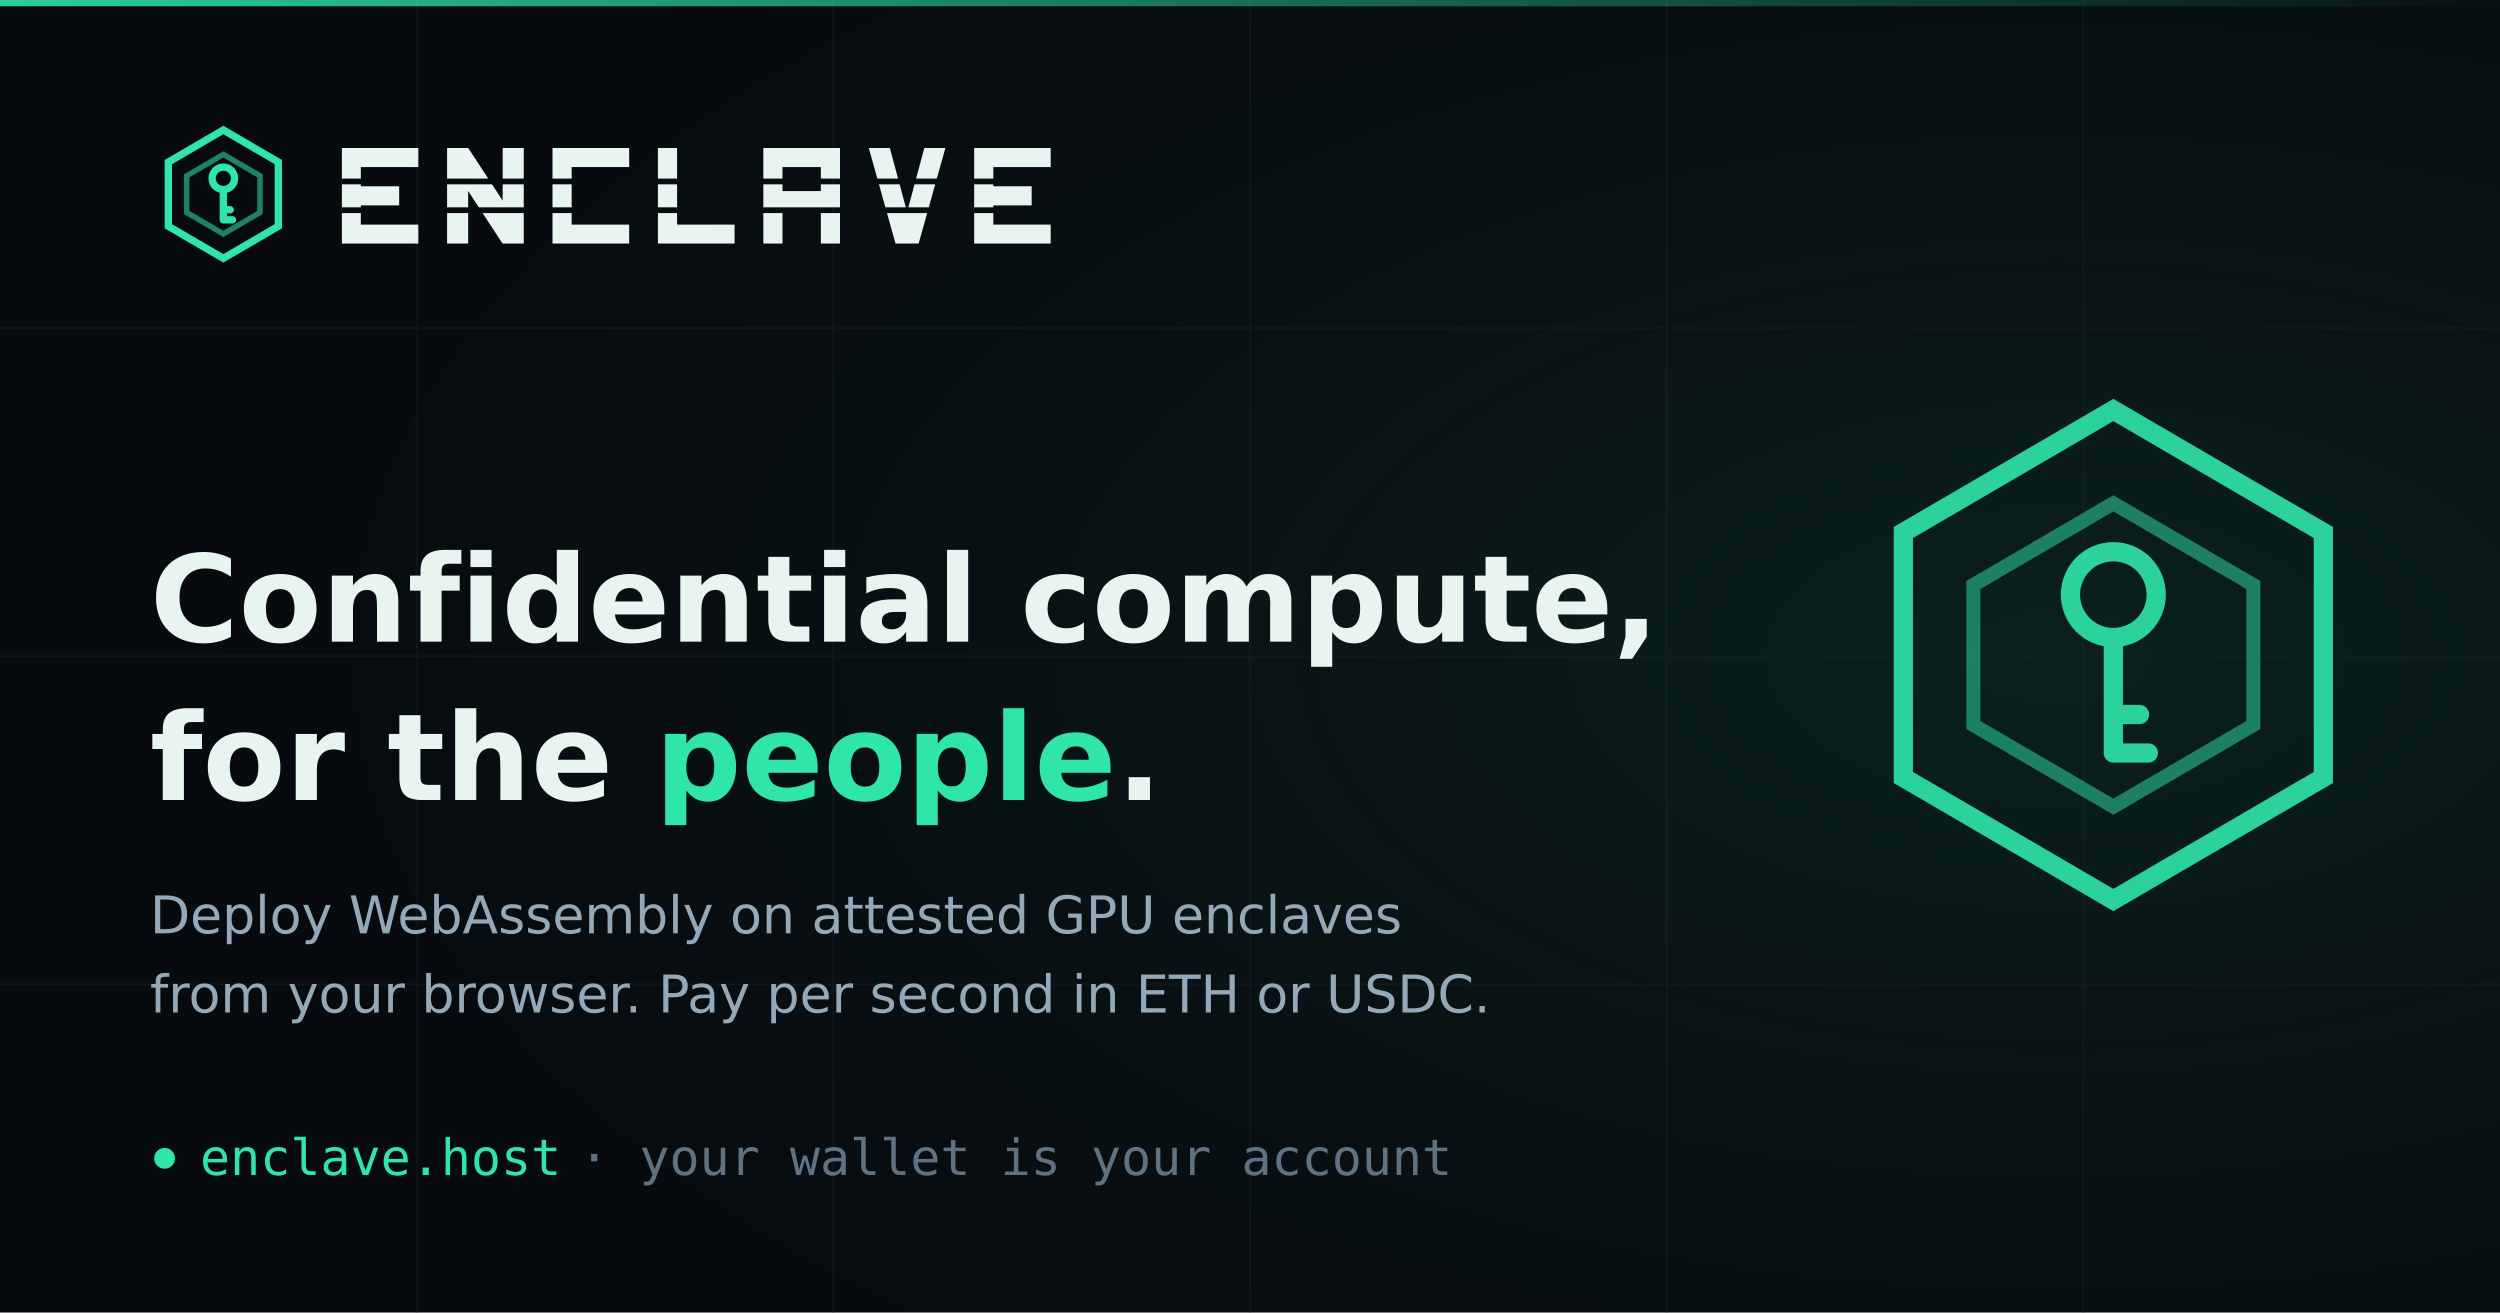
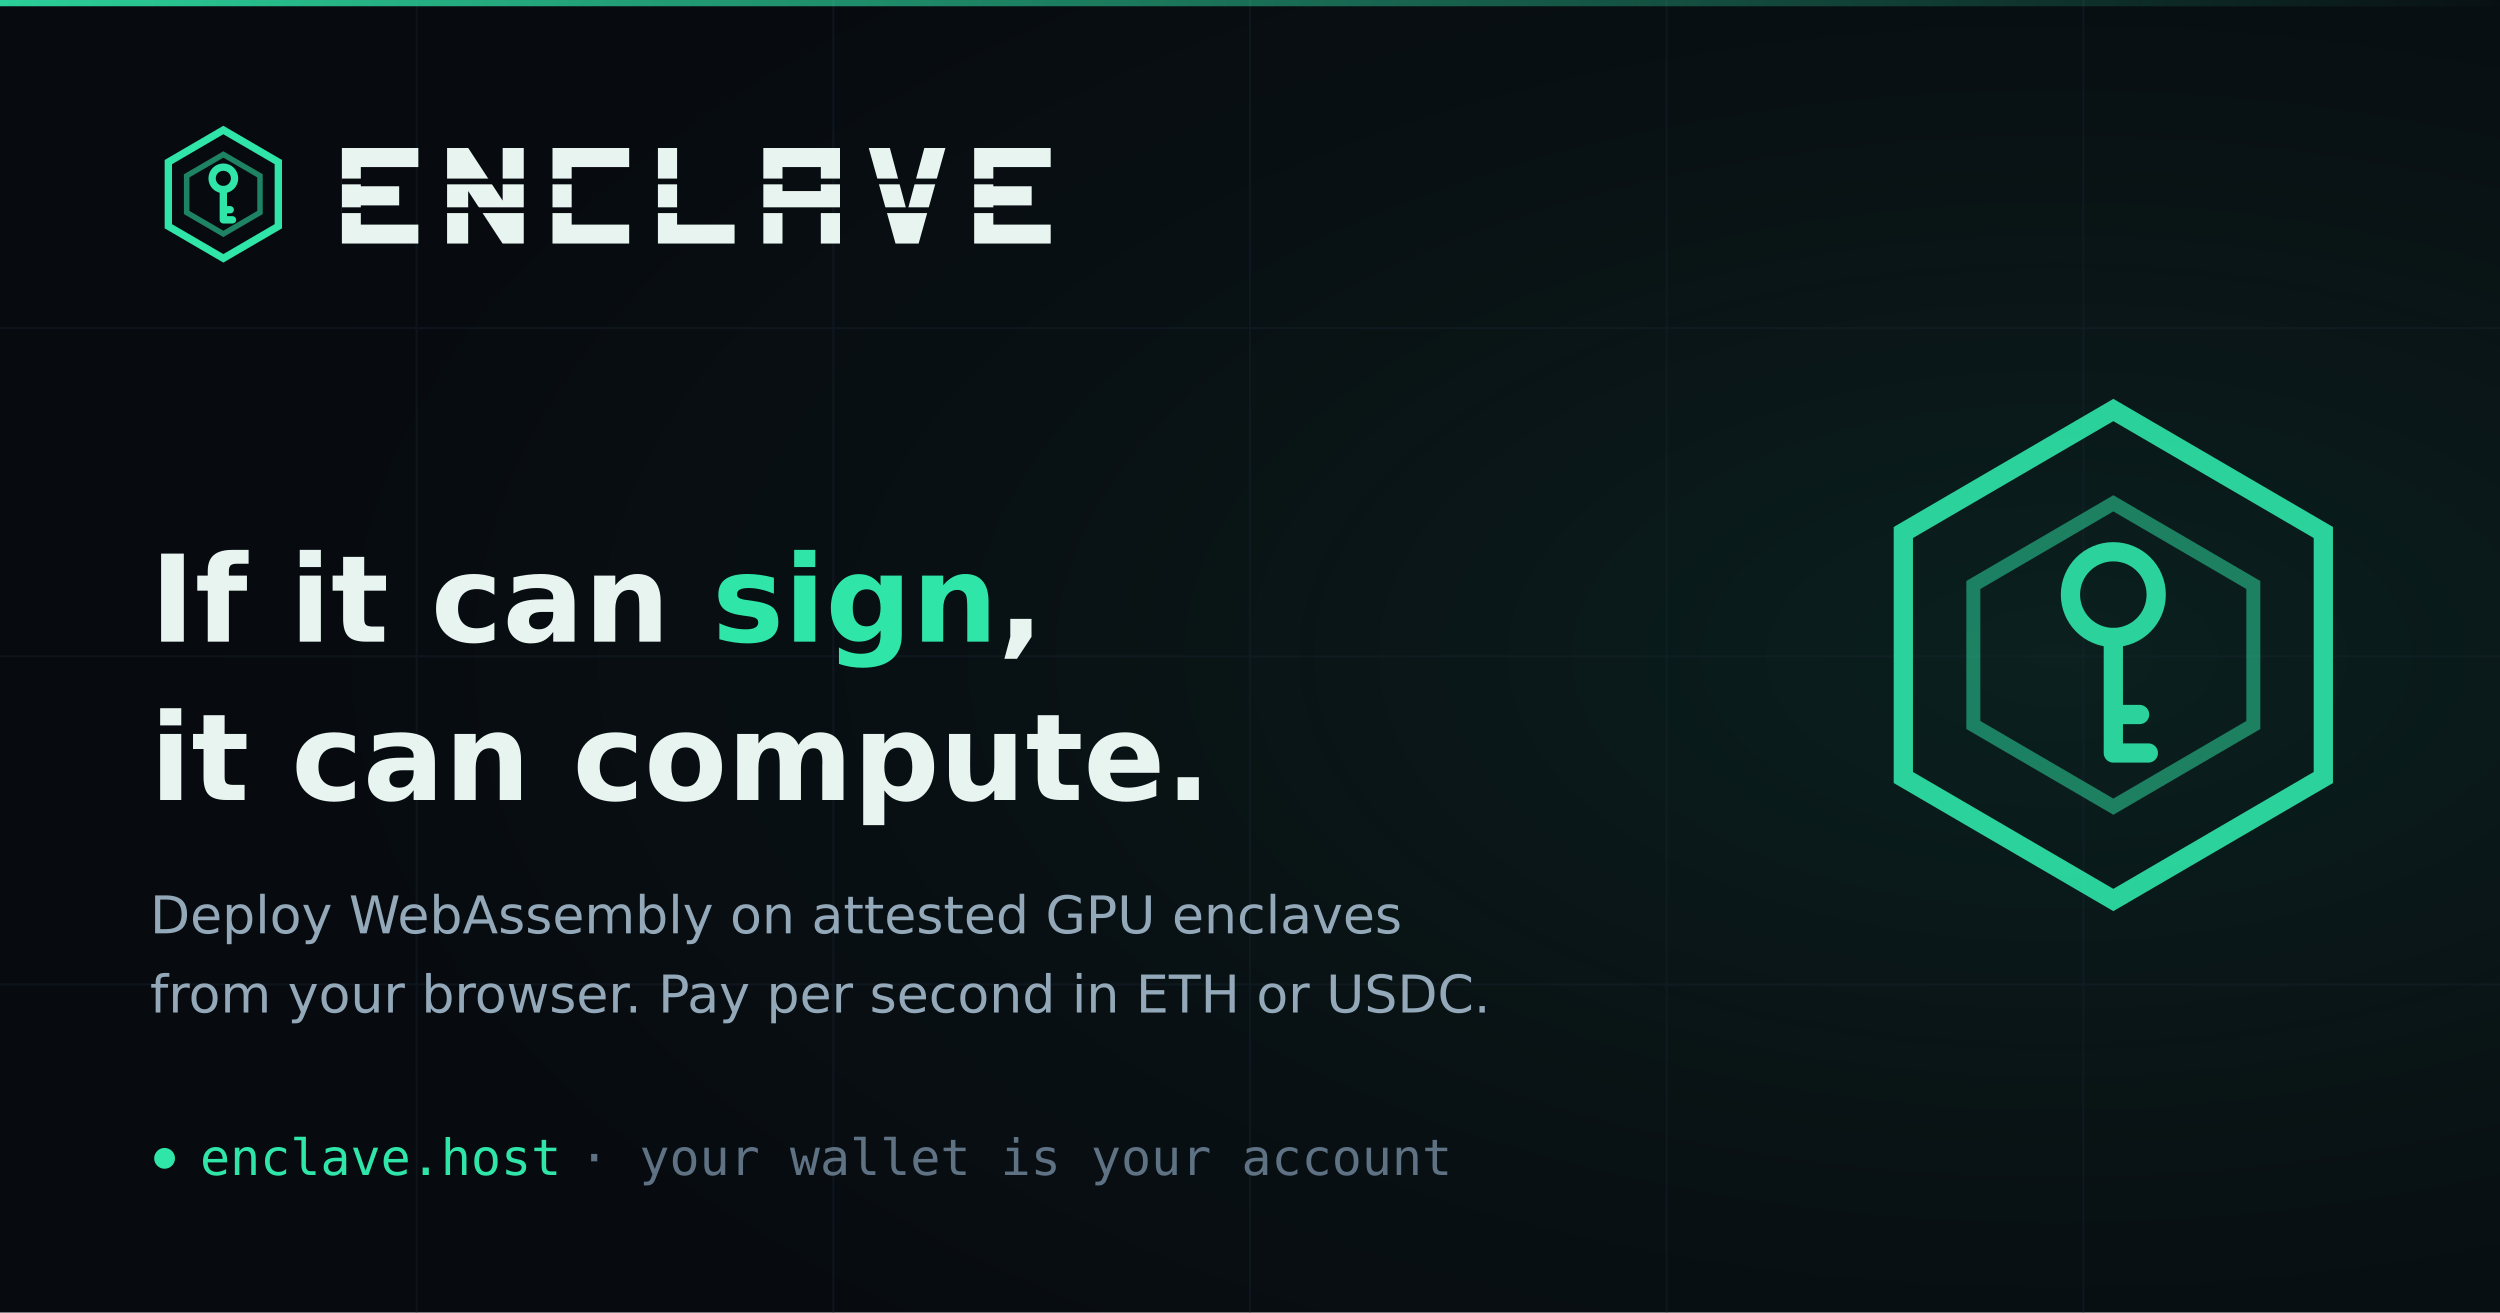
<svg xmlns="http://www.w3.org/2000/svg" width="1200" height="630" viewBox="0 0 1200 630">
  <defs>
    <radialGradient id="glow" cx="0.82" cy="0.5" r="0.75">
      <stop offset="0" stop-color="#2FE6A8" stop-opacity="0.10" />
      <stop offset="0.55" stop-color="#2FE6A8" stop-opacity="0.03" />
      <stop offset="1" stop-color="#2FE6A8" stop-opacity="0" />
    </radialGradient>
    <linearGradient id="edge" x1="0" y1="0" x2="1" y2="0">
      <stop offset="0" stop-color="#2FE6A8" stop-opacity="0.9" />
      <stop offset="1" stop-color="#2FE6A8" stop-opacity="0" />
    </linearGradient>
    <mask id="wmk">
      <rect width="148" height="20" fill="#fff" />
      <rect y="6.4" width="148" height="1.2" fill="#000" />
      <rect y="12.4" width="148" height="1.2" fill="#000" />
    </mask>
  </defs>
  <rect width="1200" height="630" fill="#070A0F" />
  <rect width="1200" height="630" fill="url(#glow)" />
  <g stroke="#1A2634" stroke-width="1" opacity="0.35">
    <path d="M0 157.5H1200M0 315H1200M0 472.5H1200" />
    <path d="M200 0V630M400 0V630M600 0V630M800 0V630M1000 0V630" />
  </g>
  <rect x="0" y="0" width="1200" height="3" fill="url(#edge)" />
  <g transform="translate(72,58) scale(2.2)" fill="none" stroke="#2FE6A8">
    <path d="M16 2 28 9v14L16 30 4 23V9z" stroke-width="1.6" />
    <path d="M16 7.333 24 12v8L16 24.667 8 20v-8z" stroke-width="1.2" opacity=".55" />
    <circle cx="16" cy="12.55" r="2.45" stroke-width="1.6" />
    <path d="M16 15v6.6M16 21.6h2M16 19.4h1.5" stroke-width="1.6" stroke-linecap="round" />
  </g>
  <g transform="translate(164,71) scale(2.3)" fill="#E8F4EF">
    <path mask="url(#wmk)" d="M0 0h16v4h-16zM0 8h12v4h-12zM0 16h16v4h-16zM0 0h4v20h-4zM22 20V0h4.4l7.2 11V0h4.4v20h-4.4l-7.2-11v11zM44 0h16v4h-16zM44 16h16v4h-16zM44 0h4v20h-4zM66 0h4v20h-4zM66 16h16v4h-16zM88 0h16v4h-16zM88 0h4v20h-4zM100 0h4v20h-4zM92 9h8v4h-8zM110 0h4.4l3.6 13.4 3.6-13.4H126l-5.6 20h-4.8zM132 0h16v4h-16zM132 8h12v4h-12zM132 16h16v4h-16zM132 0h4v20h-4z" />
  </g>
-   <text x="72" y="308" font-family="DejaVu Sans" font-size="58" font-weight="bold" fill="#E8F4EF">Confidential compute,</text>
-   <text x="72" y="384" font-family="DejaVu Sans" font-size="58" font-weight="bold" fill="#E8F4EF">for the <tspan fill="#2FE6A8">people</tspan>.</text>
+   <text x="72" y="308" font-family="DejaVu Sans" font-size="58" font-weight="bold" fill="#E8F4EF">If it can <tspan fill="#2FE6A8">sign</tspan>,</text>
+   <text x="72" y="384" font-family="DejaVu Sans" font-size="58" font-weight="bold" fill="#E8F4EF">it can compute.</text>
  <text x="72" y="448" font-family="DejaVu Sans" font-size="25" fill="#93A8B8">Deploy WebAssembly on attested GPU enclaves</text>
  <text x="72" y="486" font-family="DejaVu Sans" font-size="25" fill="#93A8B8">from your browser. Pay per second in ETH or USDC.</text>
  <circle cx="79" cy="556" r="5" fill="#2FE6A8" />
  <text x="96" y="564" font-family="DejaVu Sans Mono" font-size="24" fill="#2FE6A8">enclave.host</text>
  <text x="278" y="564" font-family="DejaVu Sans Mono" font-size="24" fill="#5E7284">· your wallet is your account</text>
  <g transform="translate(880,180) scale(8.4)" fill="none" stroke="#2FE6A8" opacity="0.9">
    <path d="M16 2 28 9v14L16 30 4 23V9z" stroke-width="1.1" />
    <path d="M16 7.333 24 12v8L16 24.667 8 20v-8z" stroke-width="0.8" opacity=".55" />
    <circle cx="16" cy="12.55" r="2.45" stroke-width="1.1" />
    <path d="M16 15v6.6M16 21.6h2M16 19.4h1.5" stroke-width="1.1" stroke-linecap="round" />
  </g>
</svg>
